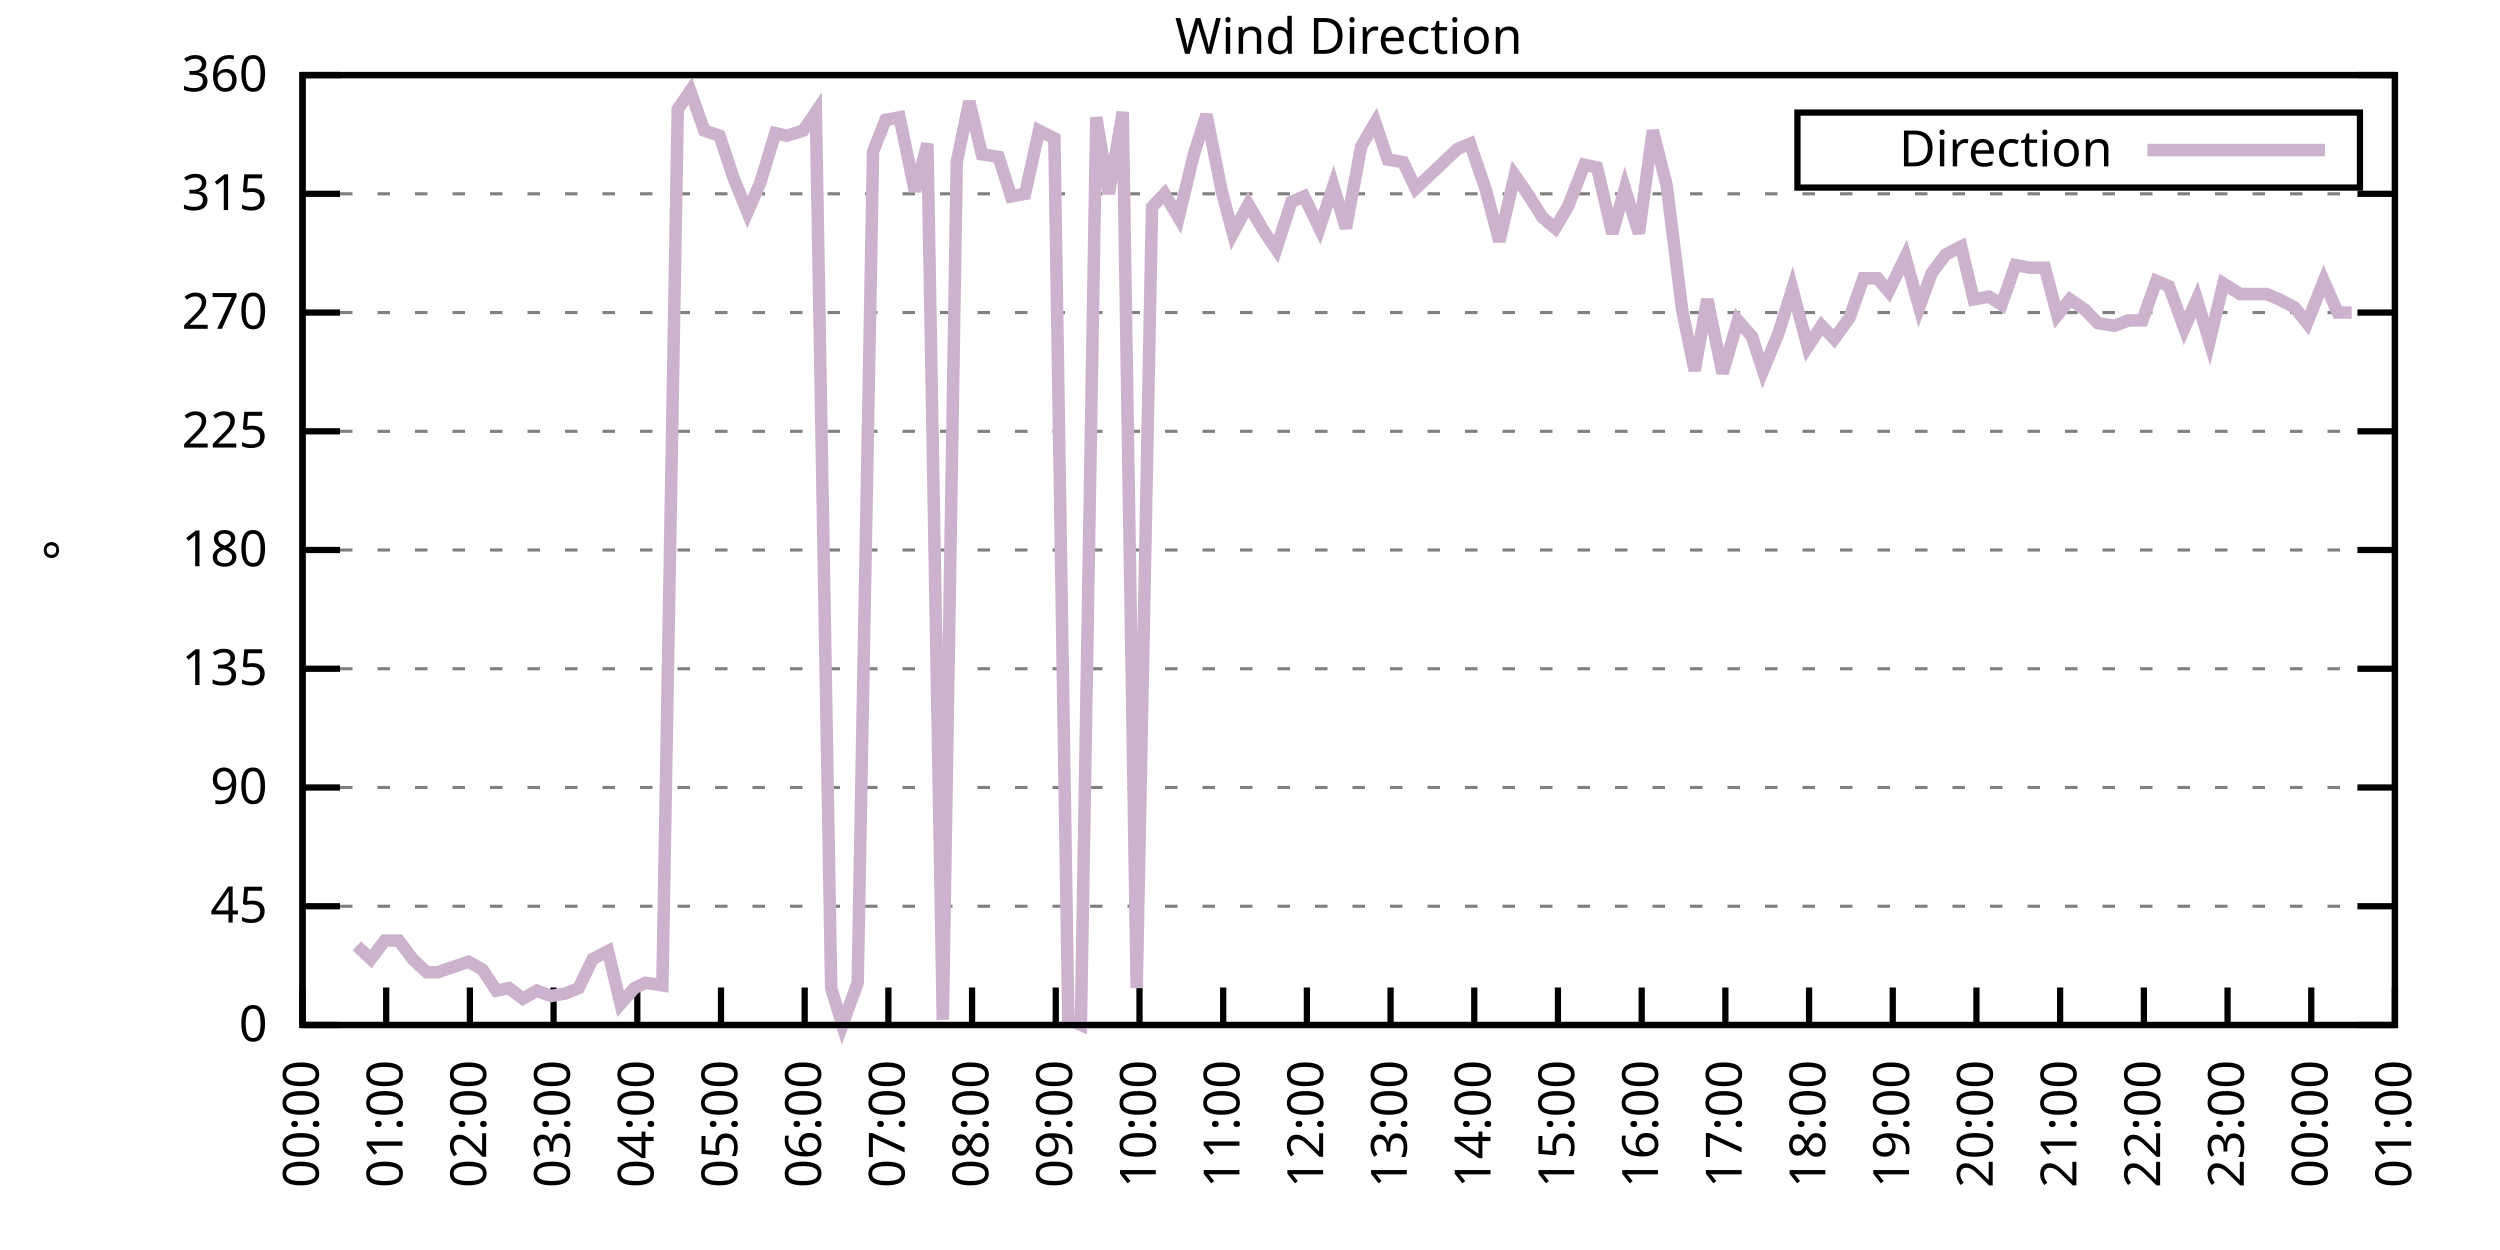
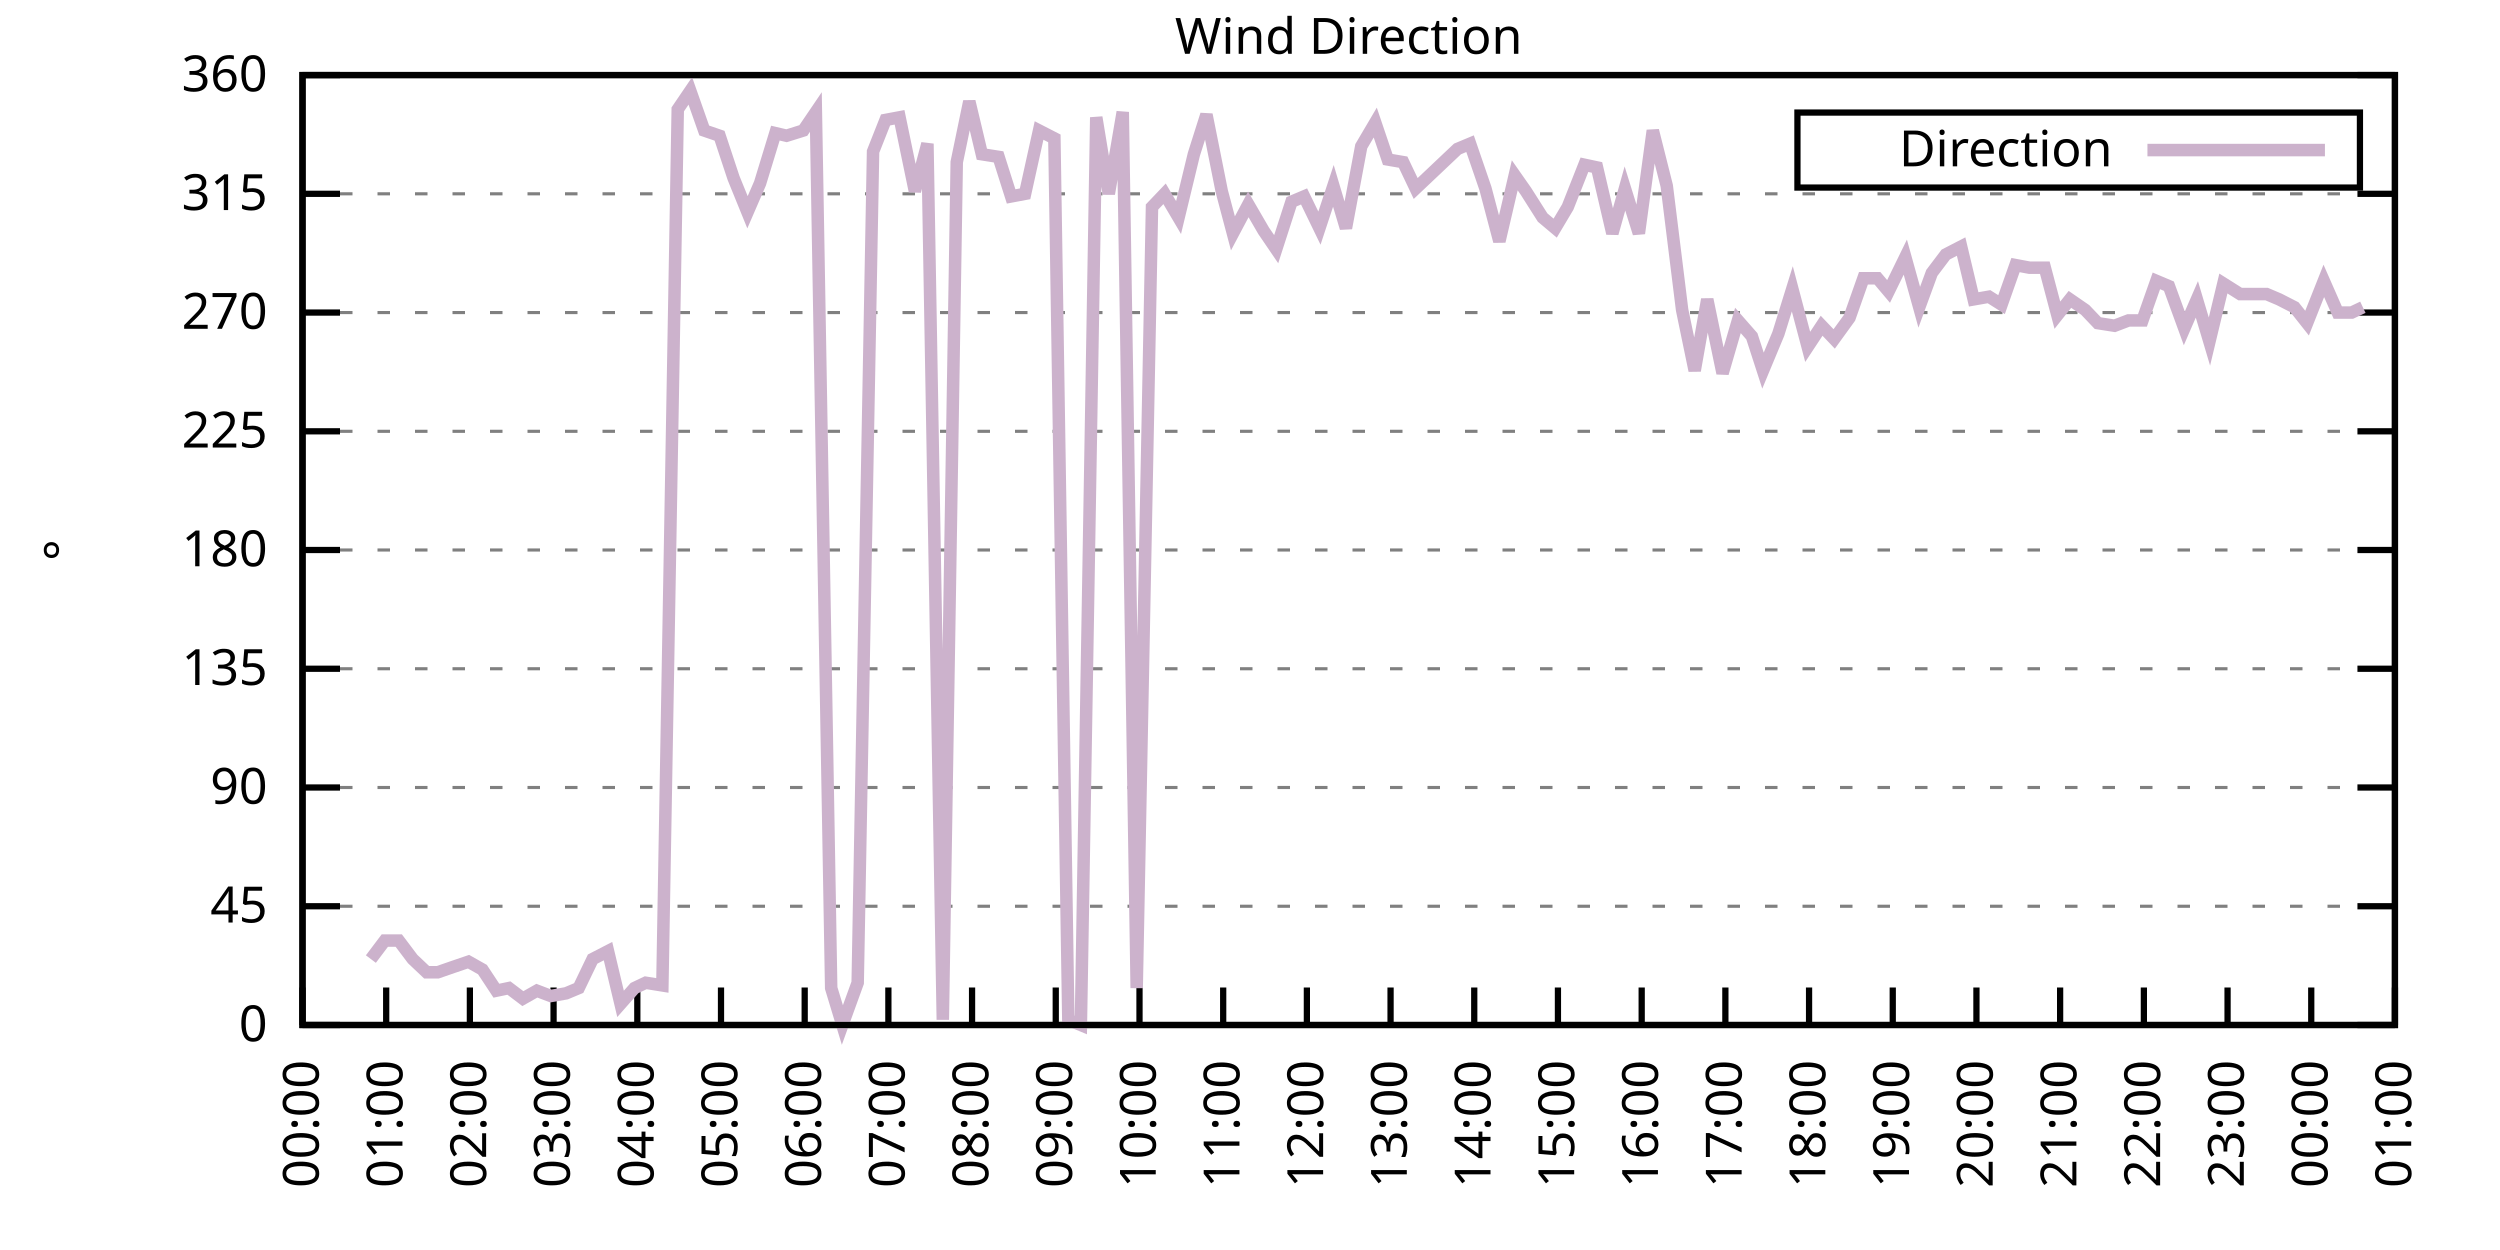
<svg xmlns="http://www.w3.org/2000/svg" xmlns:xlink="http://www.w3.org/1999/xlink" width="400" height="200" viewBox="0 0 400 200">
  <g id="gnuplot_canvas">
    <rect x="0" y="0" width="400" height="200" fill="none" />
    <defs>
      <circle id="gpDot" r="0.5" stroke-width="0.5" stroke="currentColor" />
      <path id="gpPt0" stroke-width="0.333" stroke="currentColor" d="M-1,0 h2 M0,-1 v2" />
      <path id="gpPt1" stroke-width="0.333" stroke="currentColor" d="M-1,-1 L1,1 M1,-1 L-1,1" />
      <path id="gpPt2" stroke-width="0.333" stroke="currentColor" d="M-1,0 L1,0 M0,-1 L0,1 M-1,-1 L1,1 M-1,1 L1,-1" />
      <rect id="gpPt3" stroke-width="0.333" stroke="currentColor" x="-1" y="-1" width="2" height="2" />
      <rect id="gpPt4" stroke-width="0.333" stroke="currentColor" fill="currentColor" x="-1" y="-1" width="2" height="2" />
      <circle id="gpPt5" stroke-width="0.333" stroke="currentColor" cx="0" cy="0" r="1" />
      <use xlink:href="#gpPt5" id="gpPt6" fill="currentColor" stroke="none" />
      <path id="gpPt7" stroke-width="0.333" stroke="currentColor" d="M0,-1.33 L-1.33,0.67 L1.33,0.67 z" />
      <use xlink:href="#gpPt7" id="gpPt8" fill="currentColor" stroke="none" />
      <use xlink:href="#gpPt7" id="gpPt9" stroke="currentColor" transform="rotate(180)" />
      <use xlink:href="#gpPt9" id="gpPt10" fill="currentColor" stroke="none" />
      <use xlink:href="#gpPt3" id="gpPt11" stroke="currentColor" transform="rotate(45)" />
      <use xlink:href="#gpPt11" id="gpPt12" fill="currentColor" stroke="none" />
      <path id="gpPt13" stroke-width="0.333" stroke="currentColor" d="M0,1.330 L1.265,0.411 L0.782,-1.067 L-0.782,-1.076 L-1.265,0.411 z" />
      <use xlink:href="#gpPt13" id="gpPt14" fill="currentColor" stroke="none" />
      <filter id="textbox" filterUnits="objectBoundingBox" x="0" y="0" height="1" width="1">
        <feFlood flood-color="white" flood-opacity="1" result="bgnd" />
        <feComposite in="SourceGraphic" in2="bgnd" operator="atop" />
      </filter>
      <filter id="greybox" filterUnits="objectBoundingBox" x="0" y="0" height="1" width="1">
        <feFlood flood-color="lightgrey" flood-opacity="1" result="grey" />
        <feComposite in="SourceGraphic" in2="grey" operator="atop" />
      </filter>
    </defs>
    <g fill="none" color="white" stroke="currentColor" stroke-width="1.00" stroke-linecap="butt" stroke-linejoin="miter">
</g>
    <g fill="none" color="black" stroke="currentColor" stroke-width="1.00" stroke-linecap="butt" stroke-linejoin="miter">
      <g stroke="none" shape-rendering="crispEdges">
        <polygon fill="rgb(255, 255, 255)" points="48.40,164.00 383.18,164.00 383.18,12.02 48.40,12.02 " />
      </g>
    </g>
    <g fill="none" color="black" stroke="currentColor" stroke-width="1.00" stroke-linecap="butt" stroke-linejoin="miter">
</g>
    <g fill="none" color="black" stroke="black" stroke-width="0.50" stroke-linecap="butt" stroke-linejoin="miter">
</g>
    <g fill="none" color="gray" stroke="currentColor" stroke-width="0.50" stroke-linecap="butt" stroke-linejoin="miter">
      <path stroke="gray" stroke-dasharray="2,4" class="gridline" d="M48.40,164.00 L383.19,164.00  " />
    </g>
    <g fill="none" color="gray" stroke="gray" stroke-width="1.00" stroke-linecap="butt" stroke-linejoin="miter">
</g>
    <g fill="none" color="black" stroke="currentColor" stroke-width="1.00" stroke-linecap="butt" stroke-linejoin="miter">
      <path stroke="black" d="M48.40,164.00 L54.40,164.00 M383.19,164.00 L377.19,164.00  " />
      <g transform="translate(42.80,166.60)" stroke="none" fill="black" font-family="Sans" font-size="8.00" text-anchor="end">
        <text>
          <tspan font-family="Sans"> 0</tspan>
        </text>
      </g>
    </g>
    <g fill="none" color="black" stroke="currentColor" stroke-width="1.00" stroke-linecap="butt" stroke-linejoin="miter">
</g>
    <g fill="none" color="black" stroke="black" stroke-width="0.50" stroke-linecap="butt" stroke-linejoin="miter">
</g>
    <g fill="none" color="gray" stroke="currentColor" stroke-width="0.50" stroke-linecap="butt" stroke-linejoin="miter">
      <path stroke="gray" stroke-dasharray="2,4" class="gridline" d="M48.40,145.00 L383.19,145.00  " />
    </g>
    <g fill="none" color="gray" stroke="gray" stroke-width="1.00" stroke-linecap="butt" stroke-linejoin="miter">
</g>
    <g fill="none" color="black" stroke="currentColor" stroke-width="1.00" stroke-linecap="butt" stroke-linejoin="miter">
      <path stroke="black" d="M48.40,145.00 L54.40,145.00 M383.19,145.00 L377.19,145.00  " />
      <g transform="translate(42.80,147.60)" stroke="none" fill="black" font-family="Sans" font-size="8.00" text-anchor="end">
        <text>
          <tspan font-family="Sans"> 45</tspan>
        </text>
      </g>
    </g>
    <g fill="none" color="black" stroke="currentColor" stroke-width="1.00" stroke-linecap="butt" stroke-linejoin="miter">
</g>
    <g fill="none" color="black" stroke="black" stroke-width="0.50" stroke-linecap="butt" stroke-linejoin="miter">
</g>
    <g fill="none" color="gray" stroke="currentColor" stroke-width="0.50" stroke-linecap="butt" stroke-linejoin="miter">
      <path stroke="gray" stroke-dasharray="2,4" class="gridline" d="M48.40,126.00 L383.19,126.00  " />
    </g>
    <g fill="none" color="gray" stroke="gray" stroke-width="1.00" stroke-linecap="butt" stroke-linejoin="miter">
</g>
    <g fill="none" color="black" stroke="currentColor" stroke-width="1.00" stroke-linecap="butt" stroke-linejoin="miter">
      <path stroke="black" d="M48.40,126.00 L54.40,126.00 M383.19,126.00 L377.19,126.00  " />
      <g transform="translate(42.80,128.60)" stroke="none" fill="black" font-family="Sans" font-size="8.00" text-anchor="end">
        <text>
          <tspan font-family="Sans"> 90</tspan>
        </text>
      </g>
    </g>
    <g fill="none" color="black" stroke="currentColor" stroke-width="1.00" stroke-linecap="butt" stroke-linejoin="miter">
</g>
    <g fill="none" color="black" stroke="black" stroke-width="0.50" stroke-linecap="butt" stroke-linejoin="miter">
</g>
    <g fill="none" color="gray" stroke="currentColor" stroke-width="0.50" stroke-linecap="butt" stroke-linejoin="miter">
      <path stroke="gray" stroke-dasharray="2,4" class="gridline" d="M48.40,107.00 L383.19,107.00  " />
    </g>
    <g fill="none" color="gray" stroke="gray" stroke-width="1.00" stroke-linecap="butt" stroke-linejoin="miter">
</g>
    <g fill="none" color="black" stroke="currentColor" stroke-width="1.00" stroke-linecap="butt" stroke-linejoin="miter">
      <path stroke="black" d="M48.40,107.00 L54.40,107.00 M383.19,107.00 L377.19,107.00  " />
      <g transform="translate(42.80,109.60)" stroke="none" fill="black" font-family="Sans" font-size="8.00" text-anchor="end">
        <text>
          <tspan font-family="Sans"> 135</tspan>
        </text>
      </g>
    </g>
    <g fill="none" color="black" stroke="currentColor" stroke-width="1.00" stroke-linecap="butt" stroke-linejoin="miter">
</g>
    <g fill="none" color="black" stroke="black" stroke-width="0.50" stroke-linecap="butt" stroke-linejoin="miter">
</g>
    <g fill="none" color="gray" stroke="currentColor" stroke-width="0.50" stroke-linecap="butt" stroke-linejoin="miter">
      <path stroke="gray" stroke-dasharray="2,4" class="gridline" d="M48.40,88.00 L383.19,88.00  " />
    </g>
    <g fill="none" color="gray" stroke="gray" stroke-width="1.00" stroke-linecap="butt" stroke-linejoin="miter">
</g>
    <g fill="none" color="black" stroke="currentColor" stroke-width="1.00" stroke-linecap="butt" stroke-linejoin="miter">
      <path stroke="black" d="M48.40,88.00 L54.40,88.00 M383.19,88.00 L377.19,88.00  " />
      <g transform="translate(42.80,90.60)" stroke="none" fill="black" font-family="Sans" font-size="8.00" text-anchor="end">
        <text>
          <tspan font-family="Sans"> 180</tspan>
        </text>
      </g>
    </g>
    <g fill="none" color="black" stroke="currentColor" stroke-width="1.00" stroke-linecap="butt" stroke-linejoin="miter">
</g>
    <g fill="none" color="black" stroke="black" stroke-width="0.50" stroke-linecap="butt" stroke-linejoin="miter">
</g>
    <g fill="none" color="gray" stroke="currentColor" stroke-width="0.50" stroke-linecap="butt" stroke-linejoin="miter">
      <path stroke="gray" stroke-dasharray="2,4" class="gridline" d="M48.40,69.01 L383.19,69.01  " />
    </g>
    <g fill="none" color="gray" stroke="gray" stroke-width="1.00" stroke-linecap="butt" stroke-linejoin="miter">
</g>
    <g fill="none" color="black" stroke="currentColor" stroke-width="1.00" stroke-linecap="butt" stroke-linejoin="miter">
      <path stroke="black" d="M48.40,69.01 L54.40,69.01 M383.19,69.01 L377.19,69.01  " />
      <g transform="translate(42.80,71.61)" stroke="none" fill="black" font-family="Sans" font-size="8.00" text-anchor="end">
        <text>
          <tspan font-family="Sans"> 225</tspan>
        </text>
      </g>
    </g>
    <g fill="none" color="black" stroke="currentColor" stroke-width="1.00" stroke-linecap="butt" stroke-linejoin="miter">
</g>
    <g fill="none" color="black" stroke="black" stroke-width="0.50" stroke-linecap="butt" stroke-linejoin="miter">
</g>
    <g fill="none" color="gray" stroke="currentColor" stroke-width="0.50" stroke-linecap="butt" stroke-linejoin="miter">
      <path stroke="gray" stroke-dasharray="2,4" class="gridline" d="M48.40,50.01 L383.19,50.01  " />
    </g>
    <g fill="none" color="gray" stroke="gray" stroke-width="1.00" stroke-linecap="butt" stroke-linejoin="miter">
</g>
    <g fill="none" color="black" stroke="currentColor" stroke-width="1.00" stroke-linecap="butt" stroke-linejoin="miter">
      <path stroke="black" d="M48.40,50.01 L54.40,50.01 M383.19,50.01 L377.19,50.01  " />
      <g transform="translate(42.80,52.61)" stroke="none" fill="black" font-family="Sans" font-size="8.00" text-anchor="end">
        <text>
          <tspan font-family="Sans"> 270</tspan>
        </text>
      </g>
    </g>
    <g fill="none" color="black" stroke="currentColor" stroke-width="1.00" stroke-linecap="butt" stroke-linejoin="miter">
</g>
    <g fill="none" color="black" stroke="black" stroke-width="0.50" stroke-linecap="butt" stroke-linejoin="miter">
</g>
    <g fill="none" color="gray" stroke="currentColor" stroke-width="0.50" stroke-linecap="butt" stroke-linejoin="miter">
      <path stroke="gray" stroke-dasharray="2,4" class="gridline" d="M48.40,31.01 L383.19,31.01  " />
    </g>
    <g fill="none" color="gray" stroke="gray" stroke-width="1.00" stroke-linecap="butt" stroke-linejoin="miter">
</g>
    <g fill="none" color="black" stroke="currentColor" stroke-width="1.00" stroke-linecap="butt" stroke-linejoin="miter">
      <path stroke="black" d="M48.40,31.01 L54.40,31.01 M383.19,31.01 L377.19,31.01  " />
      <g transform="translate(42.80,33.61)" stroke="none" fill="black" font-family="Sans" font-size="8.00" text-anchor="end">
        <text>
          <tspan font-family="Sans"> 315</tspan>
        </text>
      </g>
    </g>
    <g fill="none" color="black" stroke="currentColor" stroke-width="1.00" stroke-linecap="butt" stroke-linejoin="miter">
</g>
    <g fill="none" color="black" stroke="black" stroke-width="0.50" stroke-linecap="butt" stroke-linejoin="miter">
</g>
    <g fill="none" color="gray" stroke="currentColor" stroke-width="0.50" stroke-linecap="butt" stroke-linejoin="miter">
      <path stroke="gray" stroke-dasharray="2,4" class="gridline" d="M48.40,12.01 L383.19,12.01  " />
    </g>
    <g fill="none" color="gray" stroke="gray" stroke-width="1.00" stroke-linecap="butt" stroke-linejoin="miter">
</g>
    <g fill="none" color="black" stroke="currentColor" stroke-width="1.00" stroke-linecap="butt" stroke-linejoin="miter">
      <path stroke="black" d="M48.40,12.01 L54.40,12.01 M383.19,12.01 L377.19,12.01  " />
      <g transform="translate(42.80,14.61)" stroke="none" fill="black" font-family="Sans" font-size="8.00" text-anchor="end">
        <text>
          <tspan font-family="Sans"> 360</tspan>
        </text>
      </g>
    </g>
    <g fill="none" color="black" stroke="currentColor" stroke-width="1.00" stroke-linecap="butt" stroke-linejoin="miter">
      <path stroke="black" d="M48.40,164.00 L48.40,158.00  " />
      <g transform="translate(51.00,169.60) rotate(270.00)" stroke="none" fill="black" font-family="Sans" font-size="8.00" text-anchor="end">
        <text>
          <tspan font-family="Sans">00:00</tspan>
        </text>
      </g>
    </g>
    <g fill="none" color="black" stroke="currentColor" stroke-width="1.00" stroke-linecap="butt" stroke-linejoin="miter">
      <path stroke="black" d="M61.79,164.00 L61.79,158.00  " />
      <g transform="translate(64.39,169.60) rotate(270.00)" stroke="none" fill="black" font-family="Sans" font-size="8.00" text-anchor="end">
        <text>
          <tspan font-family="Sans">01:00</tspan>
        </text>
      </g>
    </g>
    <g fill="none" color="black" stroke="currentColor" stroke-width="1.00" stroke-linecap="butt" stroke-linejoin="miter">
      <path stroke="black" d="M75.18,164.00 L75.18,158.00  " />
      <g transform="translate(77.78,169.60) rotate(270.00)" stroke="none" fill="black" font-family="Sans" font-size="8.00" text-anchor="end">
        <text>
          <tspan font-family="Sans">02:00</tspan>
        </text>
      </g>
    </g>
    <g fill="none" color="black" stroke="currentColor" stroke-width="1.00" stroke-linecap="butt" stroke-linejoin="miter">
      <path stroke="black" d="M88.57,164.00 L88.57,158.00  " />
      <g transform="translate(91.17,169.60) rotate(270.00)" stroke="none" fill="black" font-family="Sans" font-size="8.00" text-anchor="end">
        <text>
          <tspan font-family="Sans">03:00</tspan>
        </text>
      </g>
    </g>
    <g fill="none" color="black" stroke="currentColor" stroke-width="1.00" stroke-linecap="butt" stroke-linejoin="miter">
      <path stroke="black" d="M101.97,164.00 L101.97,158.00  " />
      <g transform="translate(104.57,169.60) rotate(270.00)" stroke="none" fill="black" font-family="Sans" font-size="8.00" text-anchor="end">
        <text>
          <tspan font-family="Sans">04:00</tspan>
        </text>
      </g>
    </g>
    <g fill="none" color="black" stroke="currentColor" stroke-width="1.00" stroke-linecap="butt" stroke-linejoin="miter">
      <path stroke="black" d="M115.36,164.00 L115.36,158.00  " />
      <g transform="translate(117.96,169.60) rotate(270.00)" stroke="none" fill="black" font-family="Sans" font-size="8.00" text-anchor="end">
        <text>
          <tspan font-family="Sans">05:00</tspan>
        </text>
      </g>
    </g>
    <g fill="none" color="black" stroke="currentColor" stroke-width="1.00" stroke-linecap="butt" stroke-linejoin="miter">
      <path stroke="black" d="M128.75,164.00 L128.75,158.00  " />
      <g transform="translate(131.35,169.60) rotate(270.00)" stroke="none" fill="black" font-family="Sans" font-size="8.00" text-anchor="end">
        <text>
          <tspan font-family="Sans">06:00</tspan>
        </text>
      </g>
    </g>
    <g fill="none" color="black" stroke="currentColor" stroke-width="1.00" stroke-linecap="butt" stroke-linejoin="miter">
      <path stroke="black" d="M142.14,164.00 L142.14,158.00  " />
      <g transform="translate(144.74,169.60) rotate(270.00)" stroke="none" fill="black" font-family="Sans" font-size="8.00" text-anchor="end">
        <text>
          <tspan font-family="Sans">07:00</tspan>
        </text>
      </g>
    </g>
    <g fill="none" color="black" stroke="currentColor" stroke-width="1.00" stroke-linecap="butt" stroke-linejoin="miter">
      <path stroke="black" d="M155.53,164.00 L155.53,158.00  " />
      <g transform="translate(158.13,169.60) rotate(270.00)" stroke="none" fill="black" font-family="Sans" font-size="8.00" text-anchor="end">
        <text>
          <tspan font-family="Sans">08:00</tspan>
        </text>
      </g>
    </g>
    <g fill="none" color="black" stroke="currentColor" stroke-width="1.00" stroke-linecap="butt" stroke-linejoin="miter">
      <path stroke="black" d="M168.92,164.00 L168.92,158.00  " />
      <g transform="translate(171.52,169.60) rotate(270.00)" stroke="none" fill="black" font-family="Sans" font-size="8.00" text-anchor="end">
        <text>
          <tspan font-family="Sans">09:00</tspan>
        </text>
      </g>
    </g>
    <g fill="none" color="black" stroke="currentColor" stroke-width="1.00" stroke-linecap="butt" stroke-linejoin="miter">
      <path stroke="black" d="M182.32,164.00 L182.32,158.00  " />
      <g transform="translate(184.92,169.60) rotate(270.00)" stroke="none" fill="black" font-family="Sans" font-size="8.00" text-anchor="end">
        <text>
          <tspan font-family="Sans">10:00</tspan>
        </text>
      </g>
    </g>
    <g fill="none" color="black" stroke="currentColor" stroke-width="1.00" stroke-linecap="butt" stroke-linejoin="miter">
      <path stroke="black" d="M195.71,164.00 L195.71,158.00  " />
      <g transform="translate(198.31,169.60) rotate(270.00)" stroke="none" fill="black" font-family="Sans" font-size="8.00" text-anchor="end">
        <text>
          <tspan font-family="Sans">11:00</tspan>
        </text>
      </g>
    </g>
    <g fill="none" color="black" stroke="currentColor" stroke-width="1.00" stroke-linecap="butt" stroke-linejoin="miter">
      <path stroke="black" d="M209.10,164.00 L209.10,158.00  " />
      <g transform="translate(211.70,169.60) rotate(270.00)" stroke="none" fill="black" font-family="Sans" font-size="8.00" text-anchor="end">
        <text>
          <tspan font-family="Sans">12:00</tspan>
        </text>
      </g>
    </g>
    <g fill="none" color="black" stroke="currentColor" stroke-width="1.00" stroke-linecap="butt" stroke-linejoin="miter">
      <path stroke="black" d="M222.49,164.00 L222.49,158.00  " />
      <g transform="translate(225.09,169.60) rotate(270.00)" stroke="none" fill="black" font-family="Sans" font-size="8.00" text-anchor="end">
        <text>
          <tspan font-family="Sans">13:00</tspan>
        </text>
      </g>
    </g>
    <g fill="none" color="black" stroke="currentColor" stroke-width="1.00" stroke-linecap="butt" stroke-linejoin="miter">
      <path stroke="black" d="M235.88,164.00 L235.88,158.00  " />
      <g transform="translate(238.48,169.60) rotate(270.00)" stroke="none" fill="black" font-family="Sans" font-size="8.00" text-anchor="end">
        <text>
          <tspan font-family="Sans">14:00</tspan>
        </text>
      </g>
    </g>
    <g fill="none" color="black" stroke="currentColor" stroke-width="1.00" stroke-linecap="butt" stroke-linejoin="miter">
      <path stroke="black" d="M249.27,164.00 L249.27,158.00  " />
      <g transform="translate(251.87,169.60) rotate(270.00)" stroke="none" fill="black" font-family="Sans" font-size="8.00" text-anchor="end">
        <text>
          <tspan font-family="Sans">15:00</tspan>
        </text>
      </g>
    </g>
    <g fill="none" color="black" stroke="currentColor" stroke-width="1.00" stroke-linecap="butt" stroke-linejoin="miter">
      <path stroke="black" d="M262.67,164.00 L262.67,158.00  " />
      <g transform="translate(265.27,169.60) rotate(270.00)" stroke="none" fill="black" font-family="Sans" font-size="8.00" text-anchor="end">
        <text>
          <tspan font-family="Sans">16:00</tspan>
        </text>
      </g>
    </g>
    <g fill="none" color="black" stroke="currentColor" stroke-width="1.00" stroke-linecap="butt" stroke-linejoin="miter">
      <path stroke="black" d="M276.06,164.00 L276.06,158.00  " />
      <g transform="translate(278.66,169.60) rotate(270.00)" stroke="none" fill="black" font-family="Sans" font-size="8.00" text-anchor="end">
        <text>
          <tspan font-family="Sans">17:00</tspan>
        </text>
      </g>
    </g>
    <g fill="none" color="black" stroke="currentColor" stroke-width="1.00" stroke-linecap="butt" stroke-linejoin="miter">
      <path stroke="black" d="M289.45,164.00 L289.45,158.00  " />
      <g transform="translate(292.05,169.60) rotate(270.00)" stroke="none" fill="black" font-family="Sans" font-size="8.00" text-anchor="end">
        <text>
          <tspan font-family="Sans">18:00</tspan>
        </text>
      </g>
    </g>
    <g fill="none" color="black" stroke="currentColor" stroke-width="1.00" stroke-linecap="butt" stroke-linejoin="miter">
      <path stroke="black" d="M302.84,164.00 L302.84,158.00  " />
      <g transform="translate(305.44,169.60) rotate(270.00)" stroke="none" fill="black" font-family="Sans" font-size="8.00" text-anchor="end">
        <text>
          <tspan font-family="Sans">19:00</tspan>
        </text>
      </g>
    </g>
    <g fill="none" color="black" stroke="currentColor" stroke-width="1.00" stroke-linecap="butt" stroke-linejoin="miter">
      <path stroke="black" d="M316.23,164.00 L316.23,158.00  " />
      <g transform="translate(318.83,169.60) rotate(270.00)" stroke="none" fill="black" font-family="Sans" font-size="8.00" text-anchor="end">
        <text>
          <tspan font-family="Sans">20:00</tspan>
        </text>
      </g>
    </g>
    <g fill="none" color="black" stroke="currentColor" stroke-width="1.00" stroke-linecap="butt" stroke-linejoin="miter">
      <path stroke="black" d="M329.62,164.00 L329.62,158.00  " />
      <g transform="translate(332.22,169.60) rotate(270.00)" stroke="none" fill="black" font-family="Sans" font-size="8.00" text-anchor="end">
        <text>
          <tspan font-family="Sans">21:00</tspan>
        </text>
      </g>
    </g>
    <g fill="none" color="black" stroke="currentColor" stroke-width="1.00" stroke-linecap="butt" stroke-linejoin="miter">
      <path stroke="black" d="M343.02,164.00 L343.02,158.00  " />
      <g transform="translate(345.62,169.60) rotate(270.00)" stroke="none" fill="black" font-family="Sans" font-size="8.00" text-anchor="end">
        <text>
          <tspan font-family="Sans">22:00</tspan>
        </text>
      </g>
    </g>
    <g fill="none" color="black" stroke="currentColor" stroke-width="1.00" stroke-linecap="butt" stroke-linejoin="miter">
      <path stroke="black" d="M356.41,164.00 L356.41,158.00  " />
      <g transform="translate(359.01,169.60) rotate(270.00)" stroke="none" fill="black" font-family="Sans" font-size="8.00" text-anchor="end">
        <text>
          <tspan font-family="Sans">23:00</tspan>
        </text>
      </g>
    </g>
    <g fill="none" color="black" stroke="currentColor" stroke-width="1.00" stroke-linecap="butt" stroke-linejoin="miter">
      <path stroke="black" d="M369.80,164.00 L369.80,158.00  " />
      <g transform="translate(372.40,169.60) rotate(270.00)" stroke="none" fill="black" font-family="Sans" font-size="8.00" text-anchor="end">
        <text>
          <tspan font-family="Sans">00:00</tspan>
        </text>
      </g>
    </g>
    <g fill="none" color="black" stroke="currentColor" stroke-width="1.00" stroke-linecap="butt" stroke-linejoin="miter">
      <path stroke="black" d="M383.19,164.00 L383.19,158.00  " />
      <g transform="translate(385.79,169.60) rotate(270.00)" stroke="none" fill="black" font-family="Sans" font-size="8.00" text-anchor="end">
        <text>
          <tspan font-family="Sans">01:00</tspan>
        </text>
      </g>
    </g>
    <g fill="none" color="black" stroke="currentColor" stroke-width="1.00" stroke-linecap="butt" stroke-linejoin="miter">
</g>
    <g fill="none" color="black" stroke="currentColor" stroke-width="1.00" stroke-linecap="butt" stroke-linejoin="miter">
      <path stroke="black" d="M48.40,12.01 L48.40,164.00 L383.19,164.00 L383.19,12.01 L48.40,12.01 Z  " />
    </g>
    <g fill="none" color="black" stroke="currentColor" stroke-width="1.00" stroke-linecap="butt" stroke-linejoin="miter">
</g>
    <g fill="none" color="black" stroke="currentColor" stroke-width="1.00" stroke-linecap="butt" stroke-linejoin="miter">
      <path stroke="black" d="M287.59,30.01 L287.59,18.01 L377.59,18.01 L377.59,30.01 L287.59,30.01 Z  " />
    </g>
    <g id="Wind_direction_plot_1">
      <g fill="none" color="white" stroke="black" stroke-width="2.00" stroke-linecap="butt" stroke-linejoin="miter">
</g>
      <g fill="none" color="black" stroke="currentColor" stroke-width="2.00" stroke-linecap="butt" stroke-linejoin="miter">
        <g transform="translate(337.99,26.61)" stroke="none" fill="black" font-family="Sans" font-size="8.00" text-anchor="end">
          <text>
            <tspan font-family="Sans">Direction</tspan>
          </text>
        </g>
      </g>
      <g fill="none" color="black" stroke="currentColor" stroke-width="2.00" stroke-linecap="butt" stroke-linejoin="miter">
-         <path stroke="rgb(204, 178, 204)" d="M343.59,24.01 L371.99,24.01 M57.10,151.33 L59.34,153.45 L61.57,150.49 L63.80,150.49 L66.03,153.45 L68.26,155.56   L70.05,155.56 L72.50,154.71 L74.96,153.87 L77.19,155.13 L79.42,158.51 L81.43,158.09 L83.66,159.78 L85.90,158.51   L88.13,159.36 L90.58,158.93 L92.59,158.09 L94.82,153.45 L97.28,152.18 L99.29,160.62 L101.52,158.09 L103.31,157.24   L105.98,157.67 L108.44,17.50 L110.45,14.54 L112.68,20.88 L115.13,21.72 L117.37,28.48 L119.60,33.96 L121.61,29.32   L124.06,21.30 L125.85,21.72 L128.53,20.88 L130.54,17.92 L132.99,158.09 L134.78,164.00 L137.23,157.24 L139.69,24.25   L141.69,19.19 L143.93,18.77 L146.38,30.59 L148.39,22.99 L150.85,163.16 L153.08,25.94 L155.09,16.23 L157.10,24.68   L159.77,25.10 L161.78,31.43 L164.01,31.01 L166.25,20.88 L168.70,22.14 L170.93,163.16 L172.94,164.00 L175.40,18.77   L177.41,31.01 L179.64,17.92 L181.87,158.09 L184.32,33.12 L186.33,31.01 L188.57,34.81 L191.02,24.68 L193.03,18.34   L195.48,30.59 L197.27,37.34 L199.73,32.70 L202.18,36.92 L204.19,39.87 L206.64,32.28 L208.65,31.43 L211.11,36.50   L213.34,29.74 L215.35,36.50 L217.80,23.41 L220.04,19.61 L222.04,25.52 L224.50,25.94 L226.51,30.16 L228.74,28.05   L230.97,25.94 L233.20,23.83 L235.21,22.99 L237.67,30.16 L239.90,38.61 L242.36,28.05 L244.14,30.59 L246.82,34.81   L248.83,36.50 L250.84,33.12 L253.51,26.36 L255.52,26.79 L257.98,37.34 L259.99,30.16 L262.22,37.34 L264.45,20.88   L266.68,29.74 L269.14,49.59 L271.15,59.30 L273.16,47.90 L275.61,59.72 L278.07,51.27 L280.30,53.81 L282.08,59.30   L284.54,53.39 L286.77,46.21 L289.23,55.50 L291.46,52.12 L293.47,54.23 L295.92,50.85 L298.15,44.52 L300.39,44.52   L302.17,46.63 L304.85,41.14 L307.08,49.16 L309.09,43.67 L311.32,40.72 L313.78,39.45 L315.79,47.90 L318.24,47.47   L320.25,48.74 L322.48,42.41 L324.71,42.83 L327.17,42.83 L329.18,50.43 L331.19,47.90 L333.64,49.59 L335.65,51.70   L338.33,52.12 L340.56,51.27 L342.79,51.27 L345.02,44.94 L347.03,45.79 L349.49,52.54 L351.50,47.90 L353.51,54.65   L355.74,45.36 L358.42,47.05 L360.65,47.05 L362.66,47.05 L364.66,47.90 L367.12,49.16 L369.13,51.70 L371.81,44.94   L374.04,50.01 L376.27,50.01  " />
+         <path stroke="rgb(204, 178, 204)" d="M343.59,24.01 L371.99,24.01 M59.34,153.45 L61.57,150.49 L63.80,150.49 L66.03,153.45 L68.26,155.56 L70.05,155.56   L72.50,154.71 L74.96,153.87 L77.19,155.13 L79.42,158.51 L81.43,158.09 L83.66,159.78 L85.90,158.51 L88.13,159.36   L90.58,158.93 L92.59,158.09 L94.82,153.45 L97.28,152.18 L99.29,160.62 L101.52,158.09 L103.31,157.24 L105.98,157.67   L108.44,17.50 L110.45,14.54 L112.68,20.88 L115.13,21.72 L117.37,28.48 L119.60,33.96 L121.61,29.32 L124.06,21.30   L125.85,21.72 L128.53,20.88 L130.54,17.92 L132.99,158.09 L134.78,164.00 L137.23,157.24 L139.69,24.25 L141.69,19.19   L143.93,18.77 L146.38,30.59 L148.39,22.99 L150.85,163.16 L153.08,25.94 L155.09,16.23 L157.10,24.68 L159.77,25.10   L161.78,31.43 L164.01,31.01 L166.25,20.88 L168.70,22.14 L170.93,163.16 L172.94,164.00 L175.40,18.77 L177.41,31.01   L179.64,17.92 L181.87,158.09 L184.32,33.12 L186.33,31.01 L188.57,34.81 L191.02,24.68 L193.03,18.34 L195.48,30.59   L197.27,37.34 L199.73,32.70 L202.18,36.92 L204.19,39.87 L206.64,32.28 L208.65,31.43 L211.11,36.50 L213.34,29.74   L215.35,36.50 L217.80,23.41 L220.04,19.61 L222.04,25.52 L224.50,25.94 L226.51,30.16 L228.74,28.05 L230.97,25.94   L233.20,23.83 L235.21,22.99 L237.67,30.16 L239.90,38.61 L242.36,28.05 L244.14,30.59 L246.82,34.81 L248.83,36.50   L250.84,33.12 L253.51,26.36 L255.52,26.79 L257.98,37.34 L259.99,30.16 L262.22,37.34 L264.45,20.88 L266.68,29.74   L269.14,49.59 L271.15,59.30 L273.16,47.90 L275.61,59.72 L278.07,51.27 L280.30,53.81 L282.08,59.30 L284.54,53.39   L286.77,46.21 L289.23,55.50 L291.46,52.12 L293.47,54.23 L295.92,50.85 L298.15,44.52 L300.39,44.52 L302.17,46.63   L304.85,41.14 L307.08,49.16 L309.09,43.67 L311.32,40.72 L313.78,39.45 L315.79,47.90 L318.24,47.47 L320.25,48.74   L322.48,42.41 L324.71,42.83 L327.17,42.83 L329.18,50.43 L331.19,47.90 L333.64,49.59 L335.65,51.70 L338.33,52.12   L340.56,51.27 L342.79,51.27 L345.02,44.94 L347.03,45.79 L349.49,52.54 L351.50,47.90 L353.51,54.65 L355.74,45.36   L358.42,47.05 L360.65,47.05 L362.66,47.05 L364.66,47.90 L367.12,49.16 L369.13,51.70 L371.81,44.94 L374.04,50.01   L376.27,50.01 L378.06,49.16  " />
      </g>
    </g>
    <g fill="none" color="black" stroke="currentColor" stroke-width="2.00" stroke-linecap="butt" stroke-linejoin="miter">
</g>
    <g fill="none" color="black" stroke="black" stroke-width="1.00" stroke-linecap="butt" stroke-linejoin="miter">
</g>
    <g fill="none" color="black" stroke="currentColor" stroke-width="1.00" stroke-linecap="butt" stroke-linejoin="miter">
      <path stroke="black" d="M48.40,12.01 L48.40,164.00 L383.19,164.00 L383.19,12.01 L48.40,12.01 Z  " />
      <g transform="translate(12.80,88.01) rotate(270.00)" stroke="none" fill="black" font-family="Sans" font-size="8.00" text-anchor="middle">
        <text>
          <tspan font-family="Sans">°</tspan>
        </text>
      </g>
    </g>
    <g fill="none" color="black" stroke="currentColor" stroke-width="1.00" stroke-linecap="butt" stroke-linejoin="miter">
</g>
    <g fill="none" color="black" stroke="currentColor" stroke-width="1.00" stroke-linecap="butt" stroke-linejoin="miter">
      <g transform="translate(215.79,8.61)" stroke="none" fill="black" font-family="Sans" font-size="8.00" text-anchor="middle">
        <text>
          <tspan font-family="Sans">Wind Direction</tspan>
        </text>
      </g>
    </g>
    <g fill="none" color="black" stroke="currentColor" stroke-width="1.00" stroke-linecap="butt" stroke-linejoin="miter">
</g>
  </g>
</svg>
